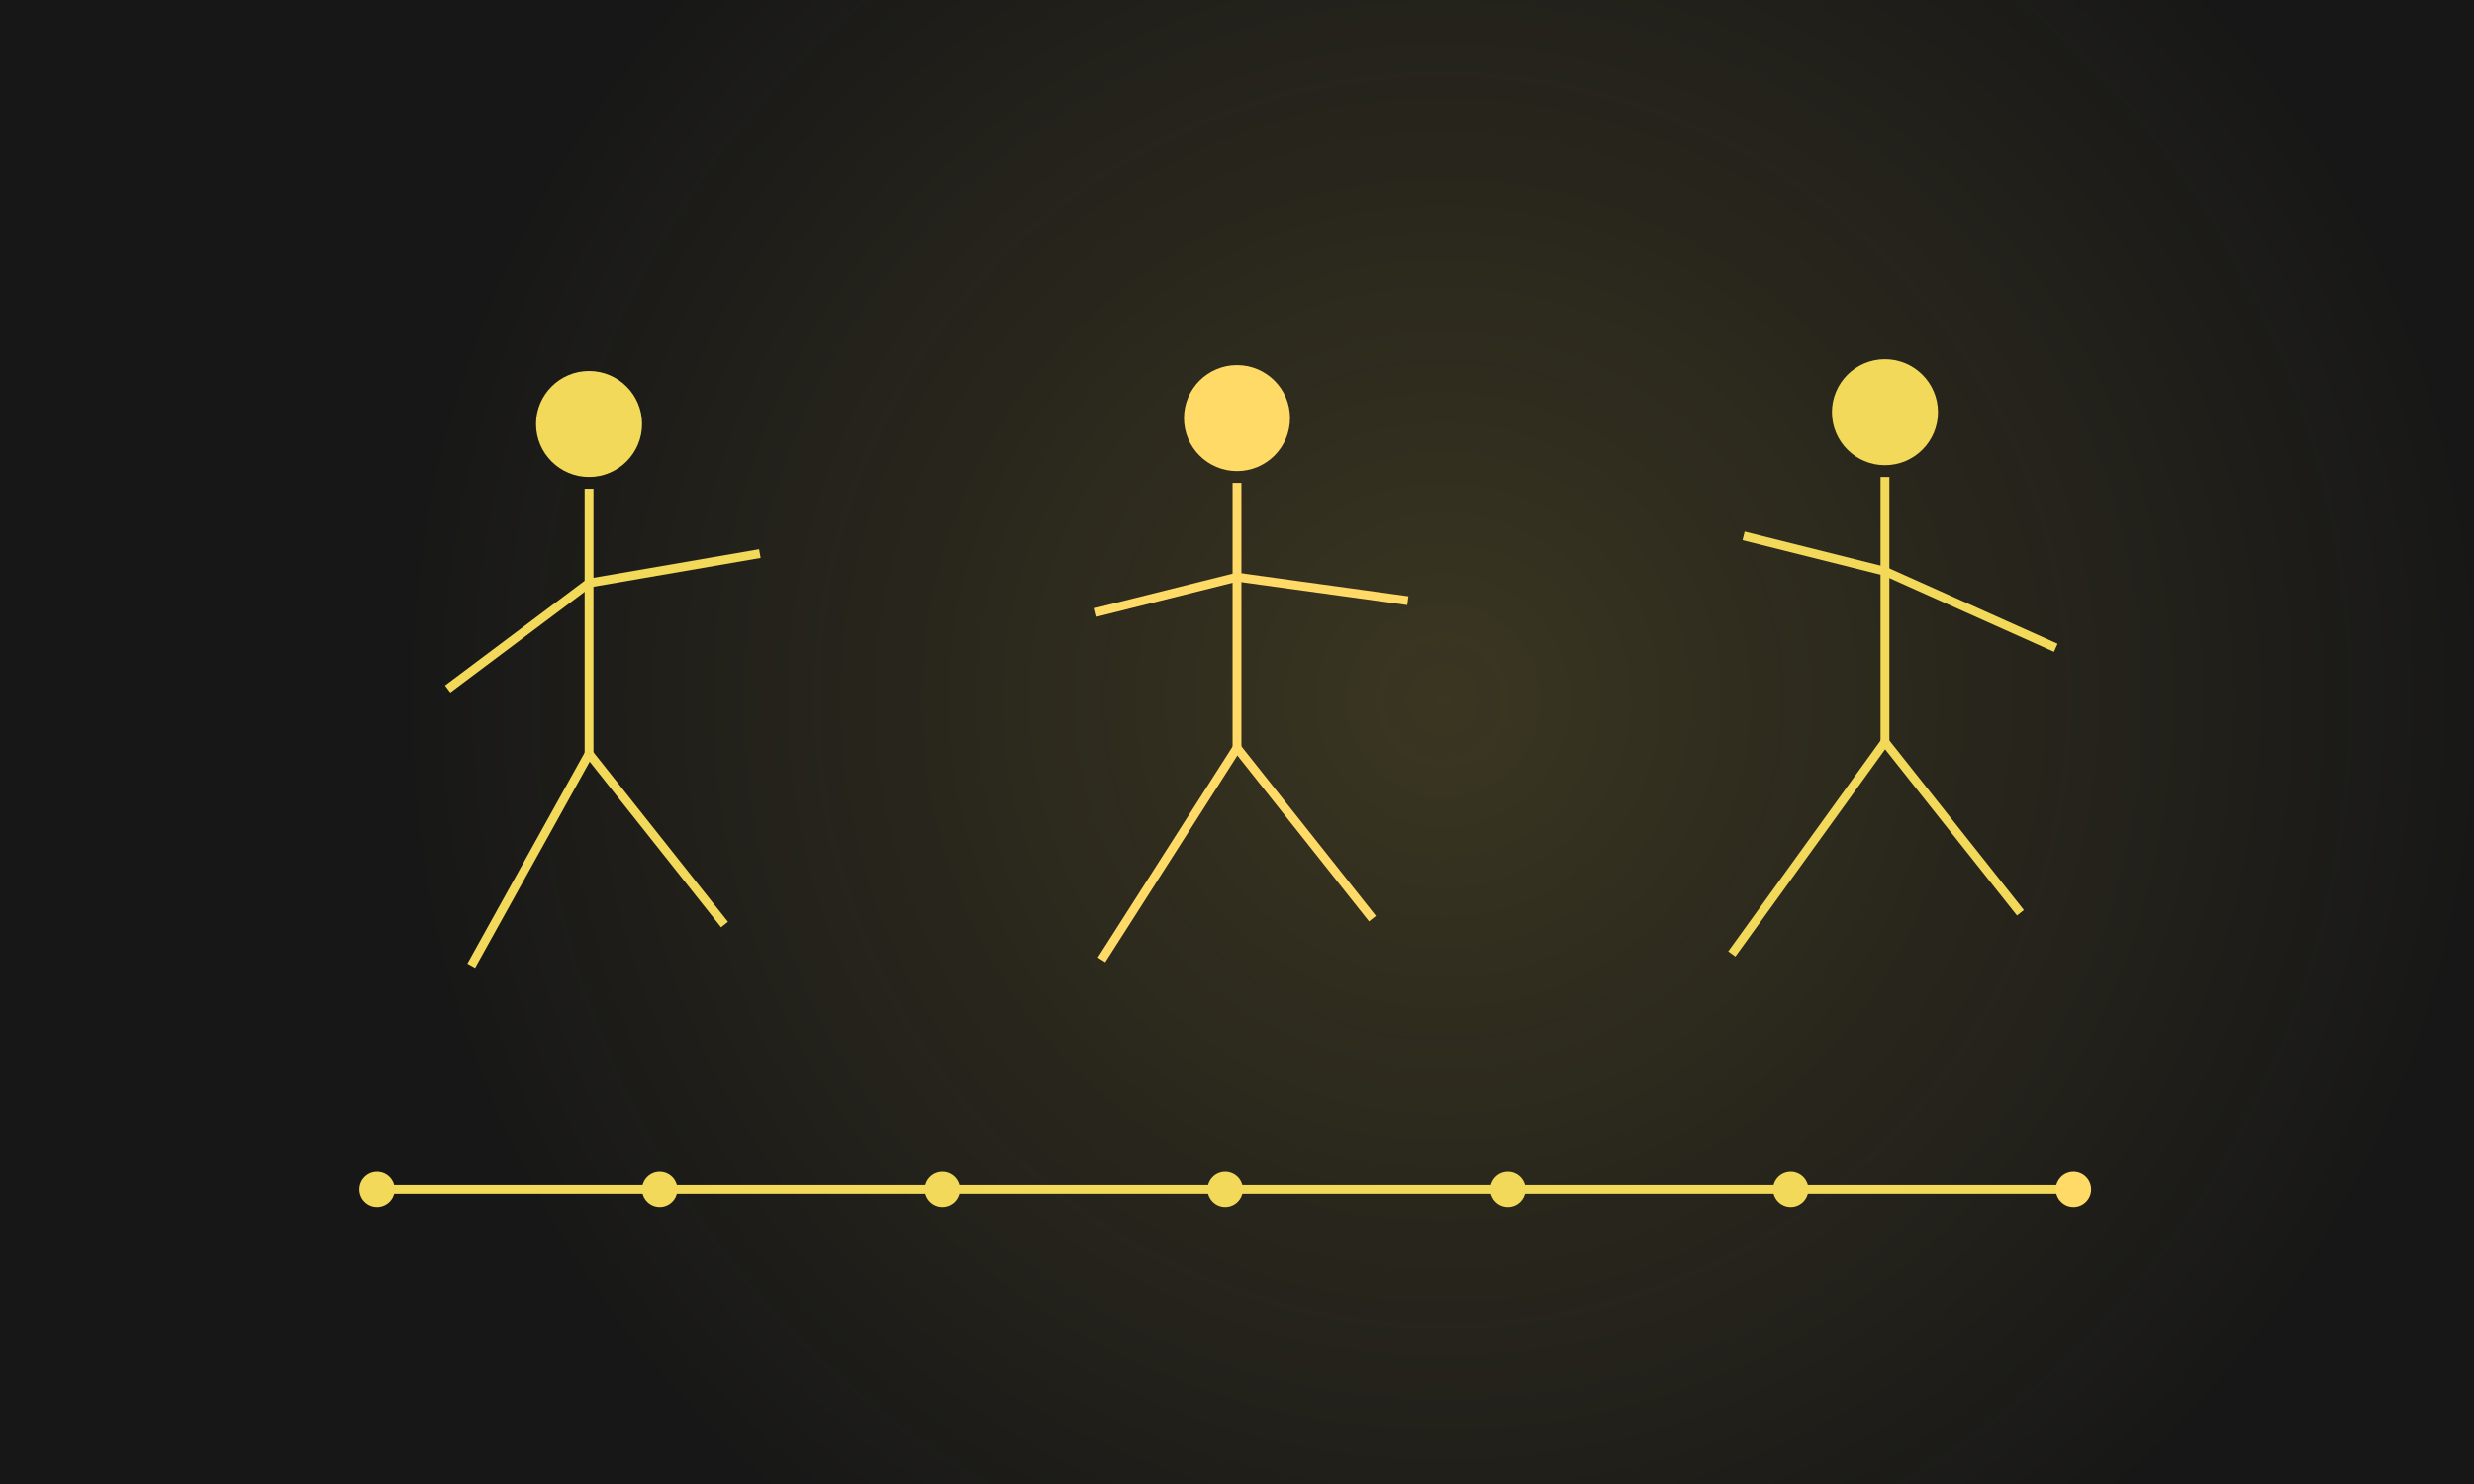
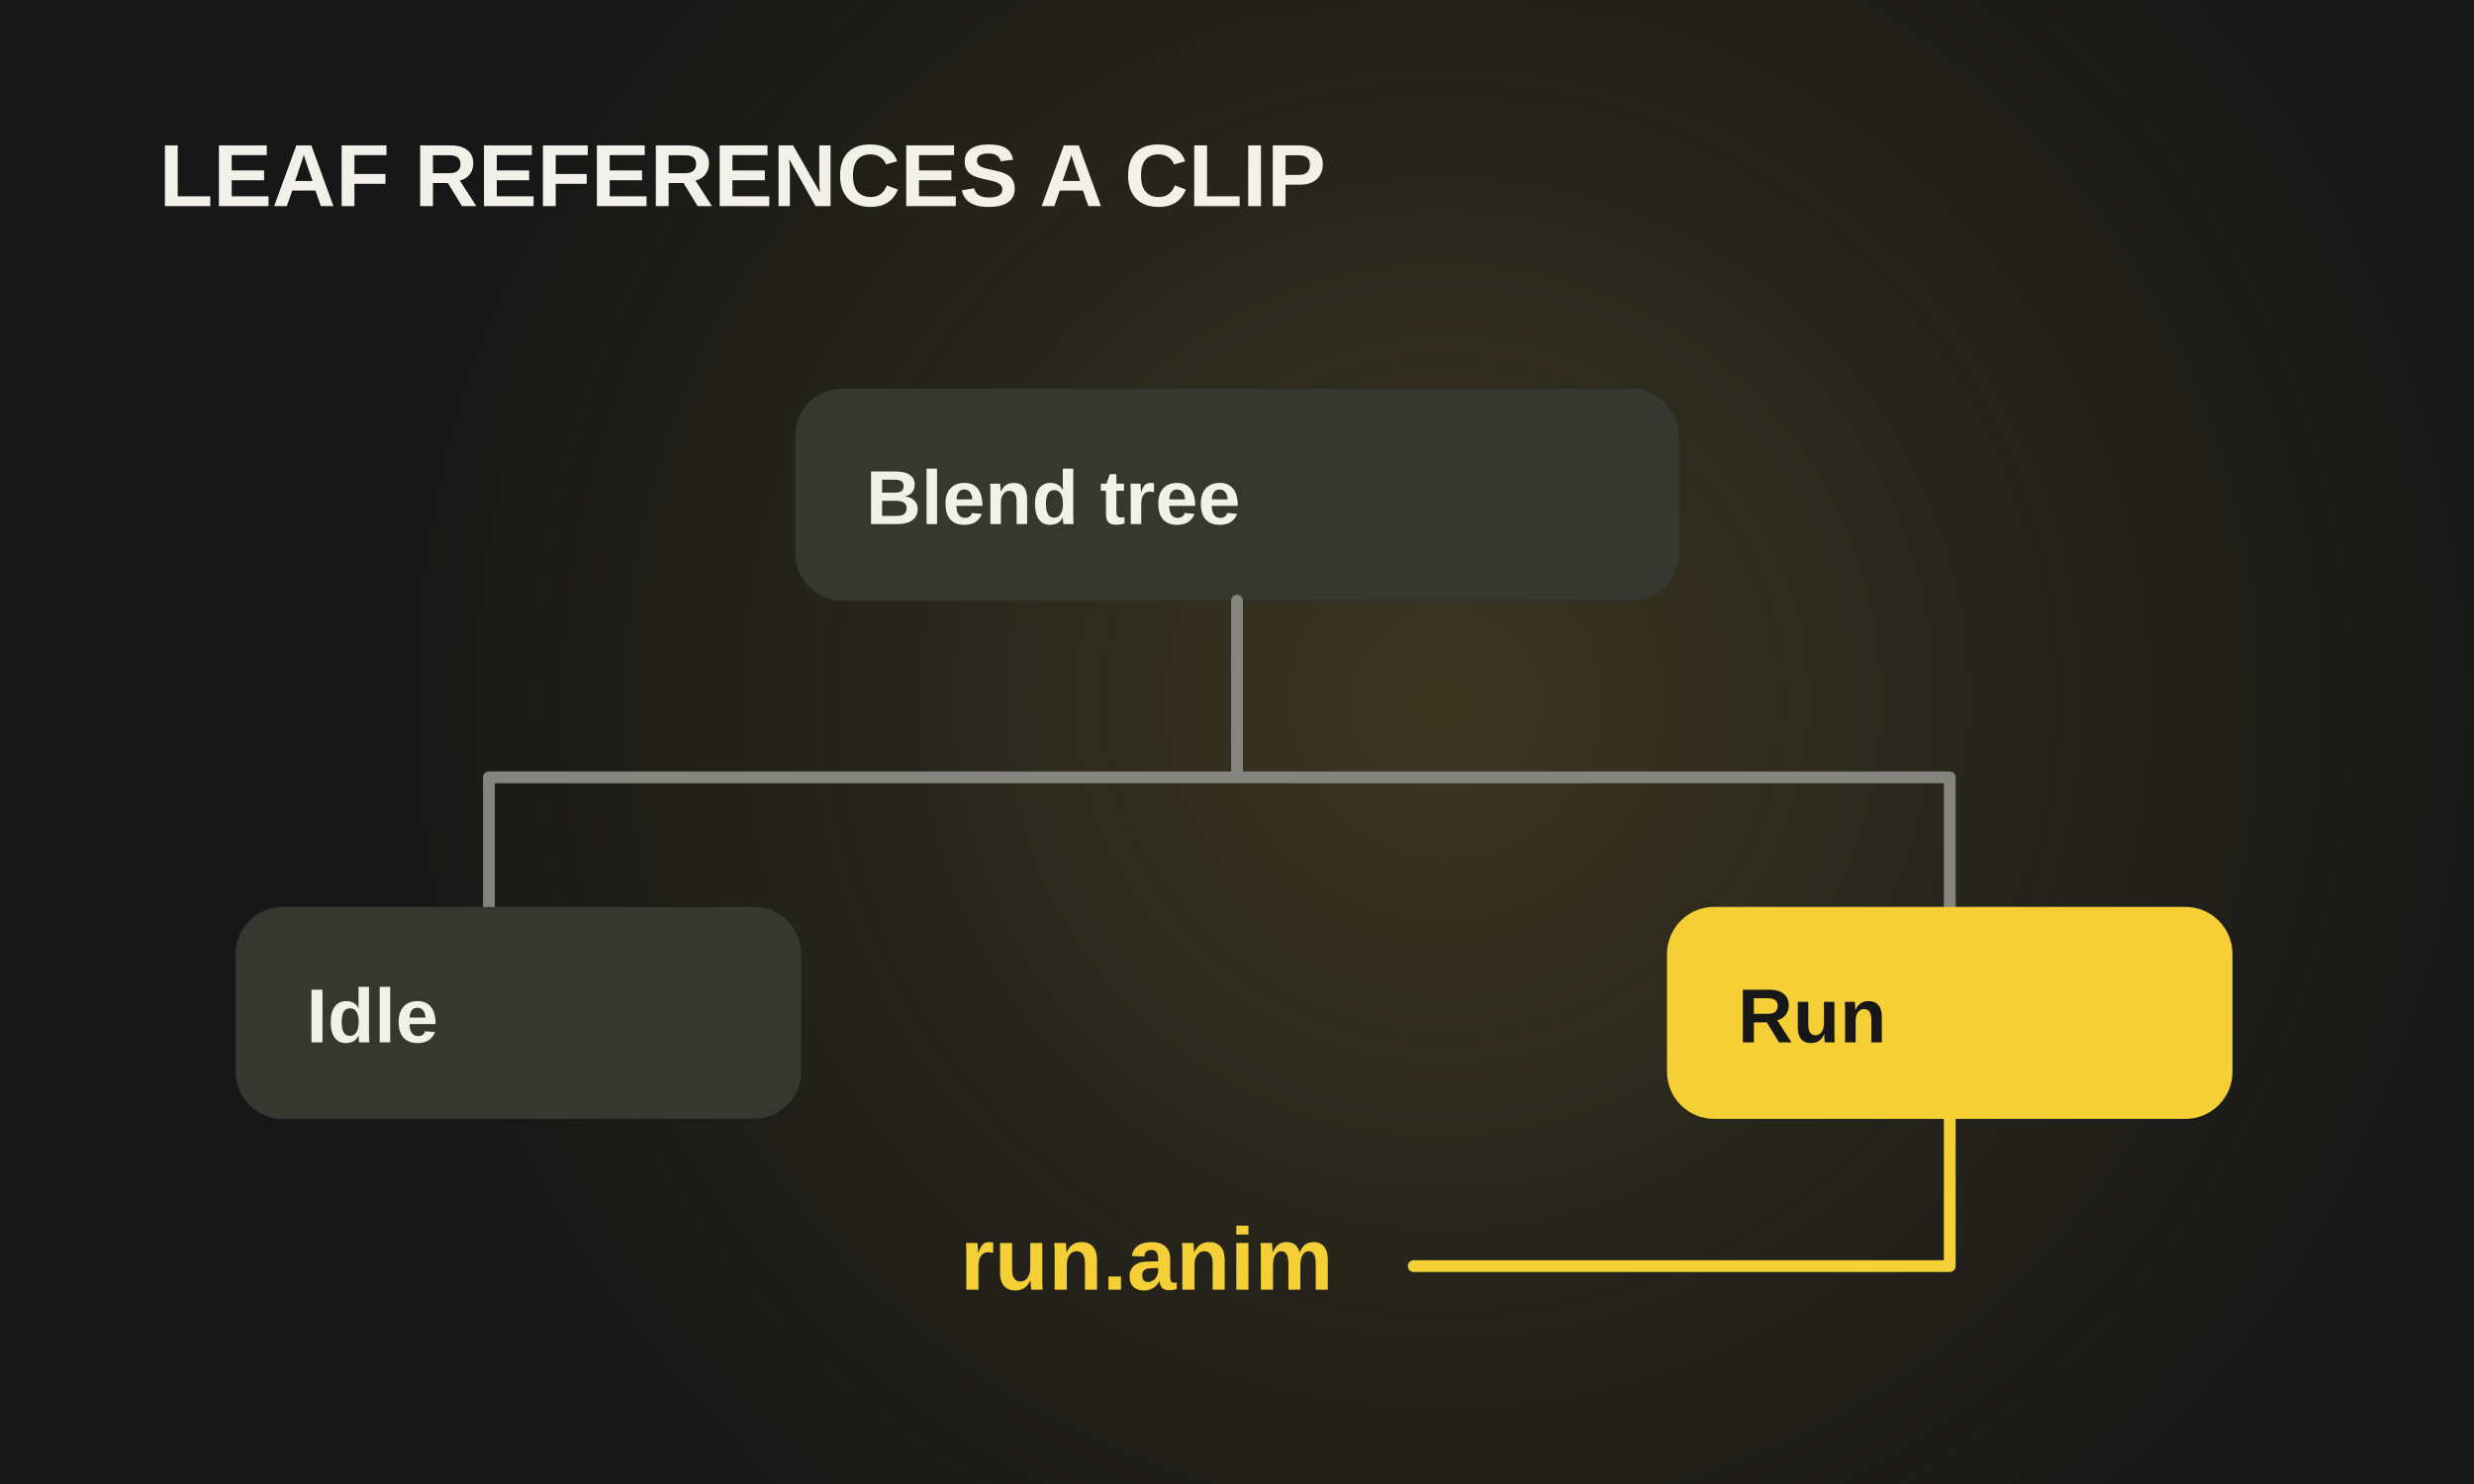
<svg xmlns="http://www.w3.org/2000/svg" class="article-cover" viewBox="0 0 420 252" role="img" aria-label="애니메이션 클립 노드 용어 카드">
  <defs>
    <radialGradient id="cover-animation-clip-node-glow">
      <stop stop-color="hsl(50 86% 65%)" stop-opacity=".16" />
      <stop offset="1" stop-color="hsl(50 86% 65%)" stop-opacity="0" />
    </radialGradient>
    <radialGradient id="cover-animation-clip-node-orb" cx="30%" cy="24%">
      <stop stop-color="#fff7d6" />
      <stop offset=".42" stop-color="hsl(50 86% 65%)" />
      <stop offset="1" stop-color="#46390d" />
    </radialGradient>
  </defs>
  <rect width="420" height="252" fill="#171717" />
  <circle cx="245" cy="119" r="175" fill="url(#cover-animation-clip-node-glow)" />
-   <circle cx="100" cy="72" r="9" fill="hsl(50 86% 65%)" />
-   <path d="M100 83L100 128" stroke="hsl(50 86% 65%)" stroke-width="1.5" fill="none" />
-   <path d="M100 128L80 164" stroke="hsl(50 86% 65%)" stroke-width="1.5" fill="none" />
-   <path d="M100 128L123 157" stroke="hsl(50 86% 65%)" stroke-width="1.5" fill="none" />
-   <path d="M100 99L76 117" stroke="hsl(50 86% 65%)" stroke-width="1.5" fill="none" />
-   <path d="M100 99L129 94" stroke="hsl(50 86% 65%)" stroke-width="1.5" fill="none" />
-   <circle cx="210" cy="71" r="9" fill="#ffda66" />
-   <path d="M210 82L210 127" stroke="#ffda66" stroke-width="1.5" fill="none" />
-   <path d="M210 127L187 163" stroke="#ffda66" stroke-width="1.5" fill="none" />
-   <path d="M210 127L233 156" stroke="#ffda66" stroke-width="1.5" fill="none" />
-   <path d="M210 98L186 104" stroke="#ffda66" stroke-width="1.5" fill="none" />
-   <path d="M210 98L239 102" stroke="#ffda66" stroke-width="1.5" fill="none" />
-   <circle cx="320" cy="70" r="9" fill="hsl(50 86% 65%)" />
-   <path d="M320 81L320 126" stroke="hsl(50 86% 65%)" stroke-width="1.5" fill="none" />
-   <path d="M320 126L294 162" stroke="hsl(50 86% 65%)" stroke-width="1.5" fill="none" />
-   <path d="M320 126L343 155" stroke="hsl(50 86% 65%)" stroke-width="1.5" fill="none" />
-   <path d="M320 97L296 91" stroke="hsl(50 86% 65%)" stroke-width="1.5" fill="none" />
-   <path d="M320 97L349 110" stroke="hsl(50 86% 65%)" stroke-width="1.5" fill="none" />
-   <path d="M64 202L352 202" stroke="hsl(50 86% 65%)" stroke-width="1.5" fill="none" />
-   <circle cx="64" cy="202" r="3" fill="hsl(50 86% 65%)" />
-   <circle cx="112" cy="202" r="3" fill="hsl(50 86% 65%)" />
-   <circle cx="160" cy="202" r="3" fill="hsl(50 86% 65%)" />
-   <circle cx="208" cy="202" r="3" fill="hsl(50 86% 65%)" />
-   <circle cx="256" cy="202" r="3" fill="hsl(50 86% 65%)" />
-   <circle cx="304" cy="202" r="3" fill="hsl(50 86% 65%)" />
-   <circle cx="352" cy="202" r="3" fill="#ffda66" />
+   <text x="27" y="35" fill="#f1f0e9" font-family="Wanted Sans,Arial,sans-serif" font-size="15" font-weight="600">LEAF REFERENCES A CLIP</text>
+   <rect x="135" y="66" width="150" height="36" rx="8" fill="#373731" />
+   <text x="147" y="89" fill="#f1f0e9" font-family="Wanted Sans,Arial,sans-serif" font-size="13" font-weight="600">Blend tree</text>
+   <path d="M210 102V132M83 132H331M83 132V154M331 132V154" fill="none" stroke="#85857f" stroke-width="2" stroke-linecap="round" stroke-linejoin="round" />
+   <rect x="40" y="154" width="96" height="36" rx="8" fill="#373731" />
+   <text x="52" y="177" fill="#f1f0e9" font-family="Wanted Sans,Arial,sans-serif" font-size="13" font-weight="600">Idle</text>
+   <rect x="283" y="154" width="96" height="36" rx="8" fill="#f5cf36" />
+   <text x="295" y="177" fill="#171717" font-family="Wanted Sans,Arial,sans-serif" font-size="13" font-weight="600">Run</text>
+   <path d="M331 190V215H240" fill="none" stroke="#f5cf36" stroke-width="2" stroke-linecap="round" stroke-linejoin="round" />
+   <text x="163" y="219" fill="#f5cf36" font-family="Wanted Sans,Arial,sans-serif" font-size="15" font-weight="600">run.anim</text>
</svg>
